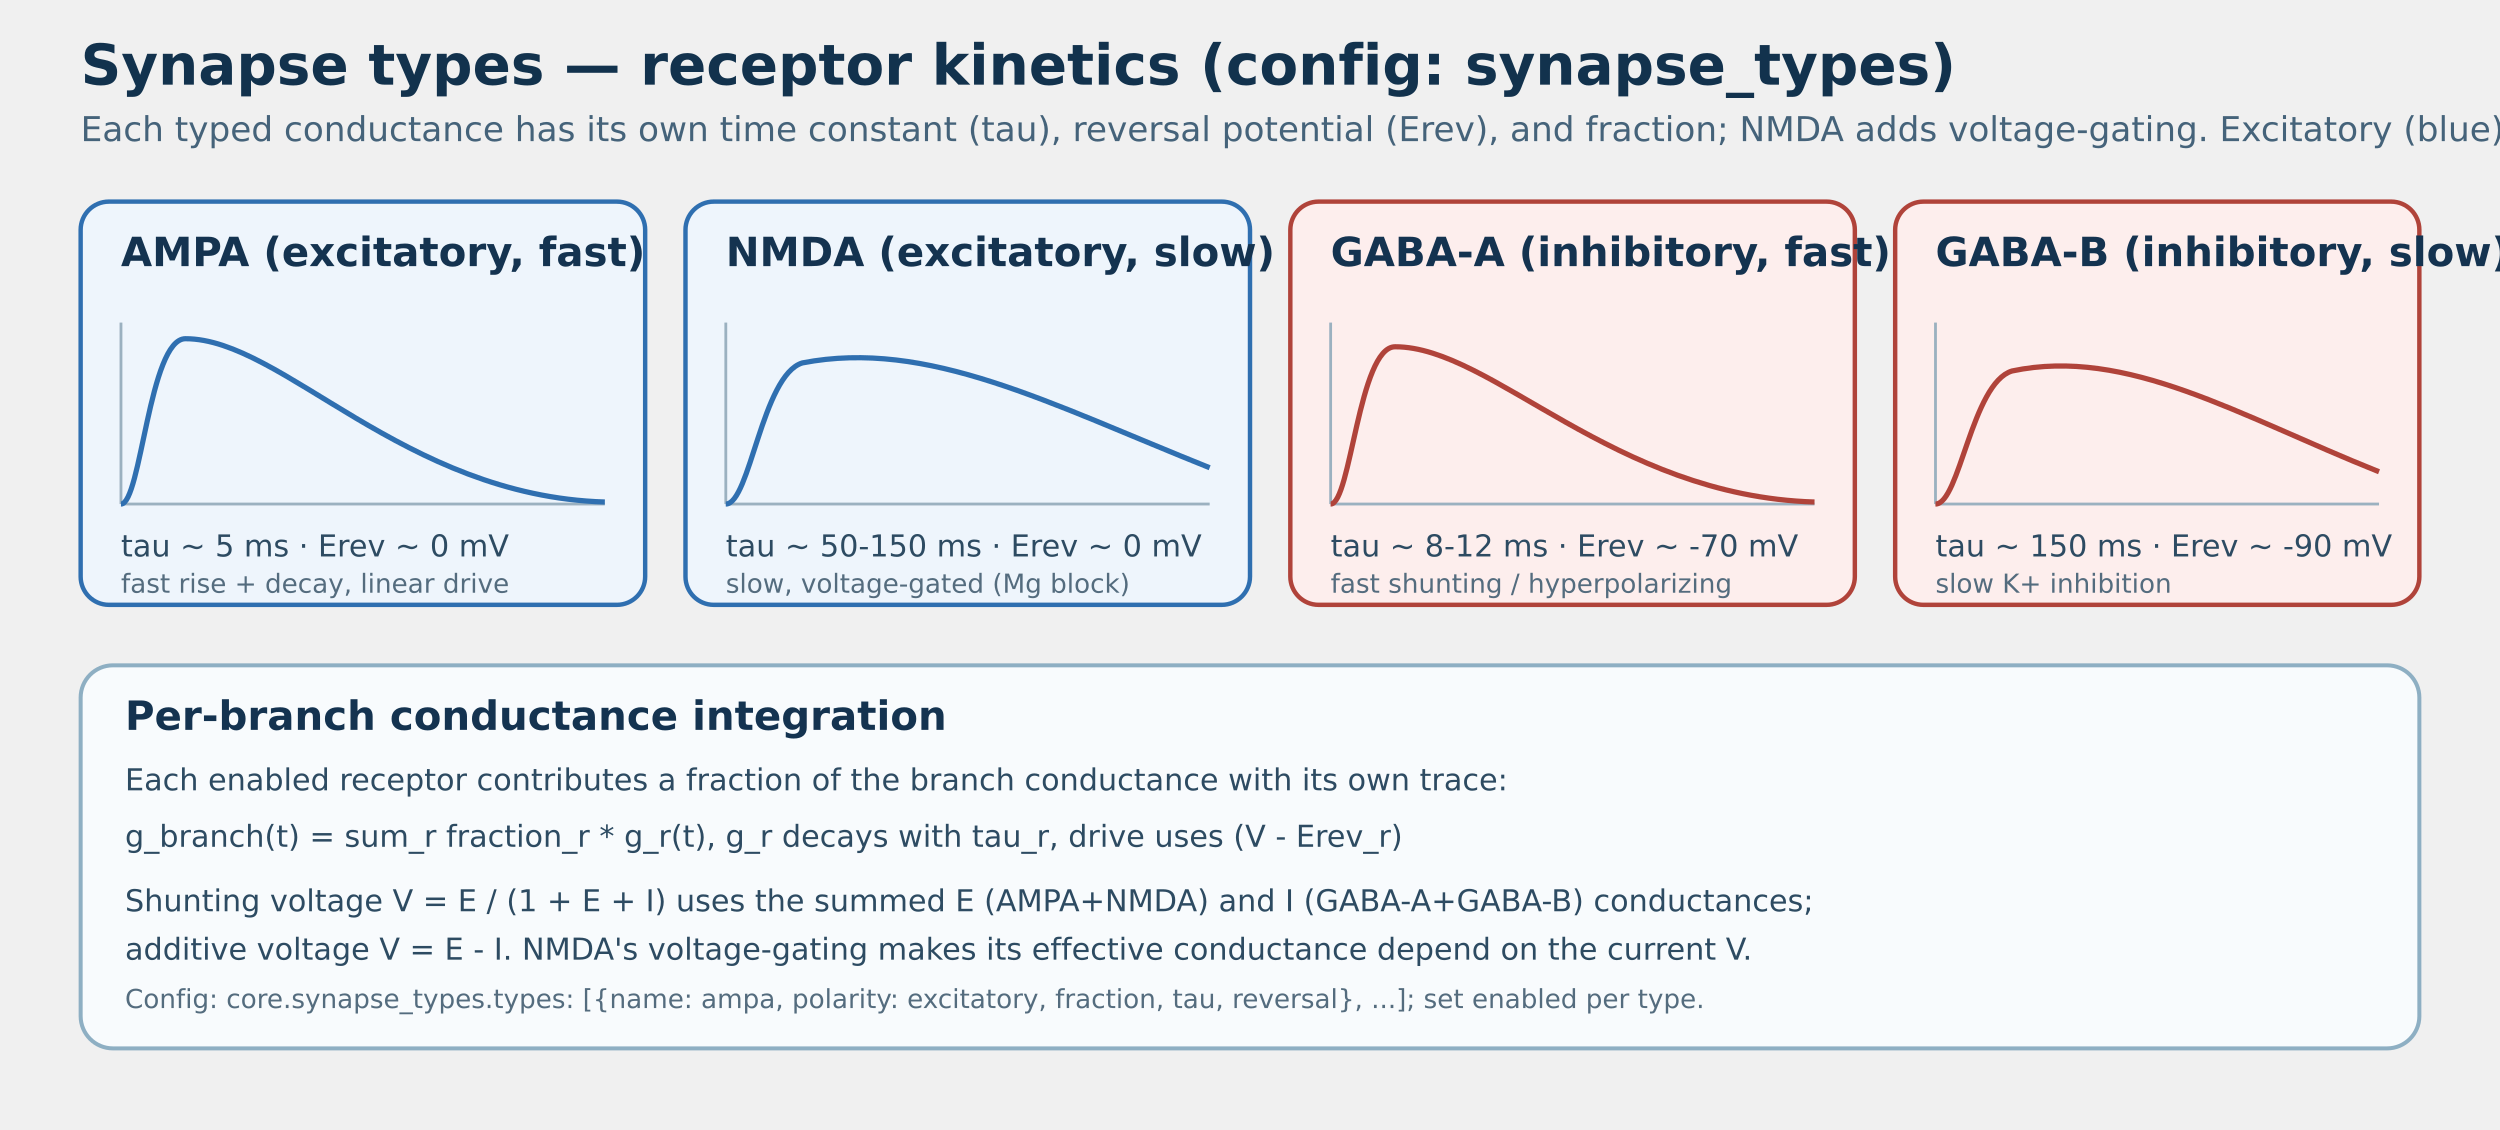
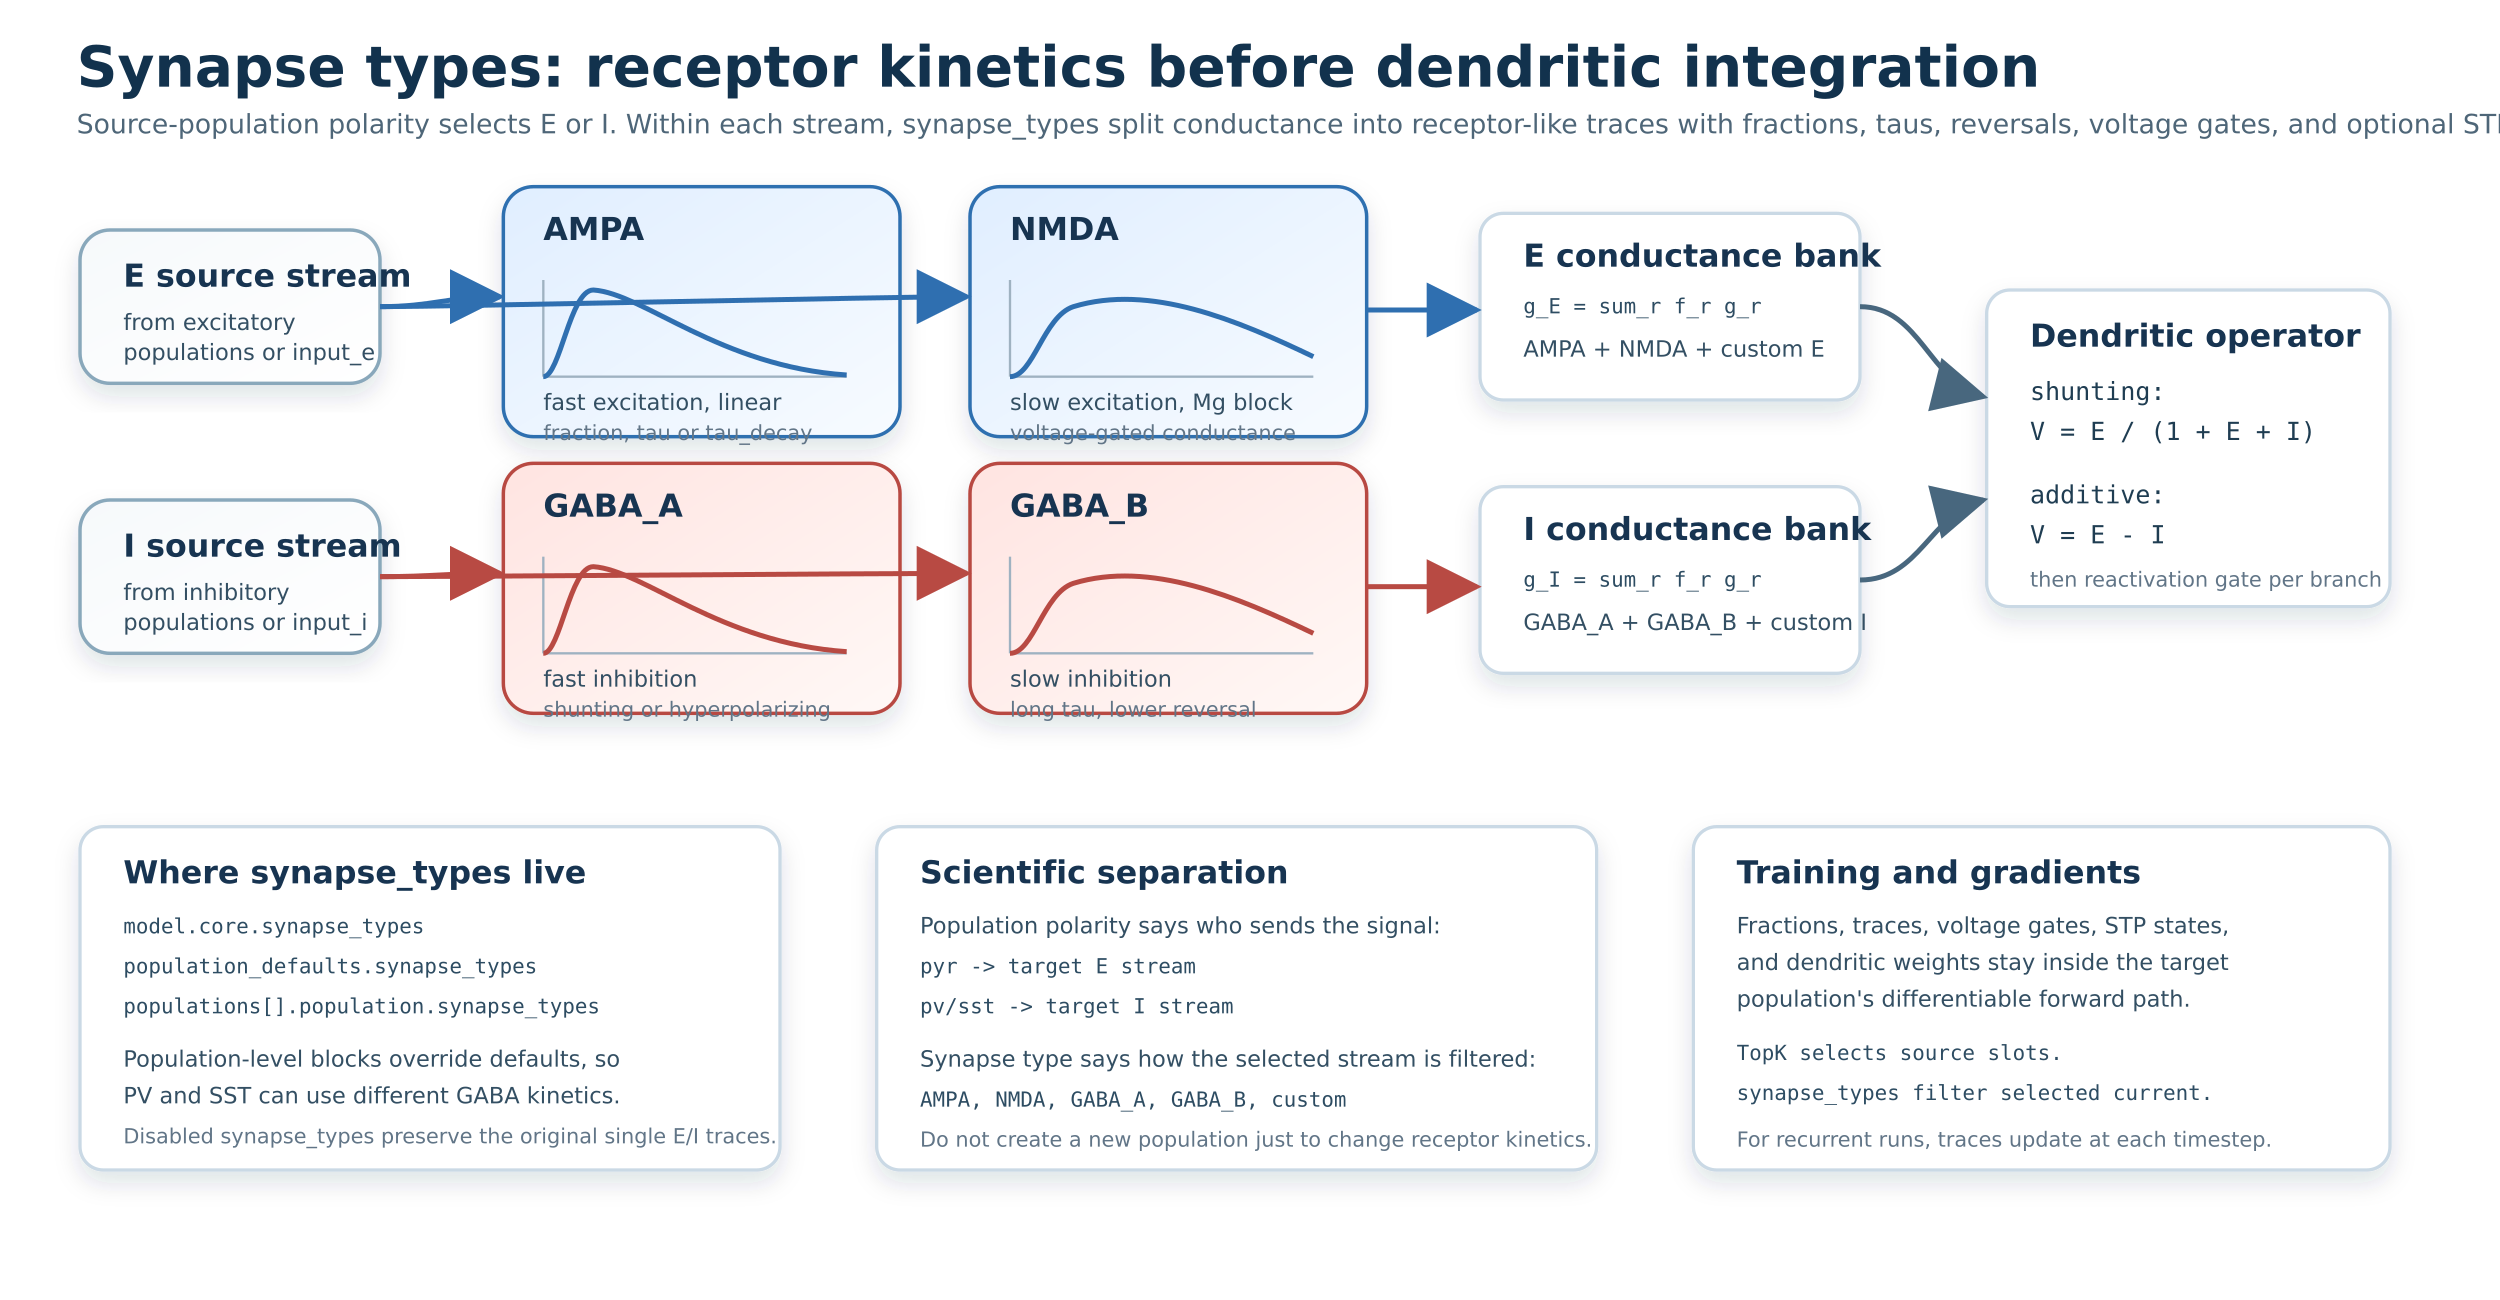
- <svg xmlns="http://www.w3.org/2000/svg" width="1240" height="560" viewBox="0 0 1240 560">
+ <svg xmlns="http://www.w3.org/2000/svg" width="1500" height="780" viewBox="0 0 1500 780" role="img" aria-labelledby="title desc">
  <defs>
+     <linearGradient id="blueCard" x1="0" y1="0" x2="1" y2="1">
+       <stop offset="0%" stop-color="#e0eeff" />
+       <stop offset="100%" stop-color="#f7fbff" />
+     </linearGradient>
+     <linearGradient id="redCard" x1="0" y1="0" x2="1" y2="1">
+       <stop offset="0%" stop-color="#ffe4e1" />
+       <stop offset="100%" stop-color="#fff8f6" />
+     </linearGradient>
+     <linearGradient id="neutral" x1="0" y1="0" x2="1" y2="1">
+       <stop offset="0%" stop-color="#f6f9fb" />
+       <stop offset="100%" stop-color="#ffffff" />
+     </linearGradient>
+     <filter id="shadow" x="-10%" y="-15%" width="120%" height="134%">
+       <feDropShadow dx="0" dy="7" stdDeviation="7" flood-color="#173451" flood-opacity="0.13" />
+     </filter>
+     <marker id="arrow" markerWidth="13" markerHeight="11" refX="10" refY="5.5" orient="auto">
+       <path d="M0,0 L11,5.5 L0,11 z" fill="#48677e" />
+     </marker>
+     <marker id="eArrow" markerWidth="13" markerHeight="11" refX="10" refY="5.5" orient="auto">
+       <path d="M0,0 L11,5.5 L0,11 z" fill="#2f6fb0" />
+     </marker>
+     <marker id="iArrow" markerWidth="13" markerHeight="11" refX="10" refY="5.5" orient="auto">
+       <path d="M0,0 L11,5.5 L0,11 z" fill="#b84a43" />
+     </marker>
    <style>
-       .title { font: 700 28px "DejaVu Sans", Arial, sans-serif; fill: #12324d; }
-       .subtitle { font: 500 17px "DejaVu Sans", Arial, sans-serif; fill: #45637a; }
-       .card { fill: #f8fbfd; stroke: #8eafc3; stroke-width: 2; }
-       .ecard { fill: #eef5fc; stroke: #2f6fb0; stroke-width: 2.2; }
-       .icard { fill: #fdeeed; stroke: #b0433a; stroke-width: 2.2; }
-       .name { font: 700 20px "DejaVu Sans", Arial, sans-serif; fill: #143350; }
-       .kv { font: 400 15px "DejaVu Sans", Arial, sans-serif; fill: #2d4b62; }
-       .small { font: 400 13px "DejaVu Sans", Arial, sans-serif; fill: #546c7e; }
-       .axis { stroke: #9bb1c0; stroke-width: 1.4; }
-       .ecurve { stroke: #2f6fb0; stroke-width: 2.6; fill: none; }
-       .icurve { stroke: #b0433a; stroke-width: 2.6; fill: none; }
+       .title { font: 700 34px "DejaVu Sans", Arial, sans-serif; fill: #12324d; }
+       .subtitle { font: 400 16px "DejaVu Sans", Arial, sans-serif; fill: #4e6678; }
+       .card { filter: url(#shadow); stroke-width: 2.1; rx: 18; }
+       .name { font: 700 19px "DejaVu Sans", Arial, sans-serif; fill: #173451; }
+       .body { font: 400 13.5px "DejaVu Sans", Arial, sans-serif; fill: #334f63; }
+       .small { font: 400 12.5px "DejaVu Sans", Arial, sans-serif; fill: #617587; }
+       .code { font: 400 12.5px "DejaVu Sans Mono", Consolas, monospace; fill: #2d4c62; }
+       .axis { stroke: #9fb2c1; stroke-width: 1.4; }
+       .eCurve { stroke: #2f6fb0; stroke-width: 3; fill: none; }
+       .iCurve { stroke: #b84a43; stroke-width: 3; fill: none; }
+       .arrow { stroke: #48677e; stroke-width: 3; fill: none; marker-end: url(#arrow); }
+       .eArrow { stroke: #2f6fb0; stroke-width: 3; fill: none; marker-end: url(#eArrow); }
+       .iArrow { stroke: #b84a43; stroke-width: 3; fill: none; marker-end: url(#iArrow); }
+       .sum { fill: #ffffff; stroke: #cad9e5; stroke-width: 2; rx: 14; filter: url(#shadow); }
+       .formula { font: 400 15px "DejaVu Sans Mono", Consolas, monospace; fill: #1f3d52; }
    </style>
  </defs>
-   <text class="title" x="40" y="42">Synapse types — receptor kinetics (config: synapse_types)</text>
-   <text class="subtitle" x="40" y="70">Each typed conductance has its own time constant (tau), reversal potential (Erev), and fraction; NMDA adds voltage-gating. Excitatory (blue) vs inhibitory (red).</text>
-   <rect class="ecard" x="40" y="100" width="280" height="200" rx="14" />
-   <text class="name" x="60" y="132">AMPA  (excitatory, fast)</text>
-   <path class="axis" d="M60,250 L300,250 M60,250 L60,160" />
-   <path class="ecurve" d="M60,250 C70,250 74,168 92,168 C140,168 200,246 300,249" />
-   <text class="kv" x="60" y="276">tau ~ 5 ms · Erev ~ 0 mV</text>
-   <text class="small" x="60" y="294">fast rise + decay, linear drive</text>
-   <rect class="ecard" x="340" y="100" width="280" height="200" rx="14" />
-   <text class="name" x="360" y="132">NMDA  (excitatory, slow)</text>
-   <path class="axis" d="M360,250 L600,250 M360,250 L360,160" />
-   <path class="ecurve" d="M360,250 C372,250 378,186 398,180 C460,168 520,200 600,232" />
-   <text class="kv" x="360" y="276">tau ~ 50-150 ms · Erev ~ 0 mV</text>
-   <text class="small" x="360" y="294">slow, voltage-gated (Mg block)</text>
-   <rect class="icard" x="640" y="100" width="280" height="200" rx="14" />
-   <text class="name" x="660" y="132">GABA-A  (inhibitory, fast)</text>
-   <path class="axis" d="M660,250 L900,250 M660,250 L660,160" />
-   <path class="icurve" d="M660,250 C670,250 674,172 692,172 C740,172 800,246 900,249" />
-   <text class="kv" x="660" y="276">tau ~ 8-12 ms · Erev ~ -70 mV</text>
-   <text class="small" x="660" y="294">fast shunting / hyperpolarizing</text>
-   <rect class="icard" x="940" y="100" width="260" height="200" rx="14" />
-   <text class="name" x="960" y="132">GABA-B  (inhibitory, slow)</text>
-   <path class="axis" d="M960,250 L1180,250 M960,250 L960,160" />
-   <path class="icurve" d="M960,250 C972,250 978,190 998,184 C1055,172 1110,206 1180,234" />
-   <text class="kv" x="960" y="276">tau ~ 150 ms · Erev ~ -90 mV</text>
-   <text class="small" x="960" y="294">slow K+ inhibition</text>
-   <rect class="card" x="40" y="330" width="1160" height="190" rx="16" />
-   <text class="name" x="62" y="362">Per-branch conductance integration</text>
-   <text class="kv" x="62" y="392">Each enabled receptor contributes a fraction of the branch conductance with its own trace:</text>
-   <text class="kv" x="62" y="420" font-family="monospace">g_branch(t) = sum_r  fraction_r * g_r(t),   g_r decays with tau_r,   drive uses (V - Erev_r)</text>
-   <text class="kv" x="62" y="452">Shunting voltage V = E / (1 + E + I) uses the summed E (AMPA+NMDA) and I (GABA-A+GABA-B) conductances;</text>
-   <text class="kv" x="62" y="476">additive voltage V = E - I. NMDA's voltage-gating makes its effective conductance depend on the current V.</text>
-   <text class="small" x="62" y="500">Config: core.synapse_types.types: [{name: ampa, polarity: excitatory, fraction, tau, reversal}, ...]; set enabled per type.</text>
+   <rect width="1500" height="780" fill="#ffffff" />
+   <text class="title" x="46" y="52">Synapse types: receptor kinetics before dendritic integration</text>
+   <text class="subtitle" x="46" y="80">Source-population polarity selects E or I. Within each stream, synapse_types split conductance into receptor-like traces with fractions, taus, reversals, voltage gates, and optional STP.</text>
+   <rect class="card" x="48" y="138" width="180" height="92" fill="url(#neutral)" stroke="#89a8bb" />
+   <text class="name" x="74" y="172">E source stream</text>
+   <text class="body" x="74" y="198">from excitatory</text>
+   <text class="body" x="74" y="216">populations or input_e</text>
+   <rect class="card" x="48" y="300" width="180" height="92" fill="url(#neutral)" stroke="#89a8bb" />
+   <text class="name" x="74" y="334">I source stream</text>
+   <text class="body" x="74" y="360">from inhibitory</text>
+   <text class="body" x="74" y="378">populations or input_i</text>
+   <rect class="card" x="302" y="112" width="238" height="150" fill="url(#blueCard)" stroke="#2f6fb0" />
+   <text class="name" x="326" y="144">AMPA</text>
+   <path class="axis" d="M326,226 L508,226 M326,226 L326,168" />
+   <path class="eCurve" d="M326,226 C336,226 342,174 356,174 C386,176 432,220 508,225" />
+   <text class="body" x="326" y="246">fast excitation, linear</text>
+   <text class="small" x="326" y="264">fraction, tau or tau_decay</text>
+   <rect class="card" x="582" y="112" width="238" height="150" fill="url(#blueCard)" stroke="#2f6fb0" />
+   <text class="name" x="606" y="144">NMDA</text>
+   <path class="axis" d="M606,226 L788,226 M606,226 L606,168" />
+   <path class="eCurve" d="M606,226 C620,226 626,190 644,184 C690,170 742,192 788,214" />
+   <text class="body" x="606" y="246">slow excitation, Mg block</text>
+   <text class="small" x="606" y="264">voltage-gated conductance</text>
+   <rect class="card" x="302" y="278" width="238" height="150" fill="url(#redCard)" stroke="#b84a43" />
+   <text class="name" x="326" y="310">GABA_A</text>
+   <path class="axis" d="M326,392 L508,392 M326,392 L326,334" />
+   <path class="iCurve" d="M326,392 C336,392 342,340 356,340 C386,342 432,386 508,391" />
+   <text class="body" x="326" y="412">fast inhibition</text>
+   <text class="small" x="326" y="430">shunting or hyperpolarizing</text>
+   <rect class="card" x="582" y="278" width="238" height="150" fill="url(#redCard)" stroke="#b84a43" />
+   <text class="name" x="606" y="310">GABA_B</text>
+   <path class="axis" d="M606,392 L788,392 M606,392 L606,334" />
+   <path class="iCurve" d="M606,392 C620,392 626,356 644,350 C690,336 742,358 788,380" />
+   <text class="body" x="606" y="412">slow inhibition</text>
+   <text class="small" x="606" y="430">long tau, lower reversal</text>
+   <path class="eArrow" d="M228,184 C260,184 268,178 300,178" />
+   <path class="eArrow" d="M228,184 C268,184 536,178 580,178" />
+   <path class="iArrow" d="M228,346 C260,346 268,344 300,344" />
+   <path class="iArrow" d="M228,346 C268,346 536,344 580,344" />
+   <rect class="sum" x="888" y="128" width="228" height="112" />
+   <text class="name" x="914" y="160">E conductance bank</text>
+   <text class="code" x="914" y="188">g_E = sum_r f_r g_r</text>
+   <text class="body" x="914" y="214">AMPA + NMDA + custom E</text>
+   <rect class="sum" x="888" y="292" width="228" height="112" />
+   <text class="name" x="914" y="324">I conductance bank</text>
+   <text class="code" x="914" y="352">g_I = sum_r f_r g_r</text>
+   <text class="body" x="914" y="378">GABA_A + GABA_B + custom I</text>
+   <path class="eArrow" d="M820,186 L886,186" />
+   <path class="iArrow" d="M820,352 L886,352" />
+   <rect class="sum" x="1192" y="174" width="242" height="190" />
+   <text class="name" x="1218" y="208">Dendritic operator</text>
+   <text class="formula" x="1218" y="240">shunting:</text>
+   <text class="formula" x="1218" y="264">V = E / (1 + E + I)</text>
+   <text class="formula" x="1218" y="302">additive:</text>
+   <text class="formula" x="1218" y="326">V = E - I</text>
+   <text class="small" x="1218" y="352">then reactivation gate per branch</text>
+   <path class="arrow" d="M1116,184 C1152,184 1158,230 1190,238" />
+   <path class="arrow" d="M1116,348 C1152,348 1158,308 1190,300" />
+   <rect class="sum" x="48" y="496" width="420" height="206" />
+   <text class="name" x="74" y="530">Where synapse_types live</text>
+   <text class="code" x="74" y="560">model.core.synapse_types</text>
+   <text class="code" x="74" y="584">population_defaults.synapse_types</text>
+   <text class="code" x="74" y="608">populations[].population.synapse_types</text>
+   <text class="body" x="74" y="640">Population-level blocks override defaults, so</text>
+   <text class="body" x="74" y="662">PV and SST can use different GABA kinetics.</text>
+   <text class="small" x="74" y="686">Disabled synapse_types preserve the original single E/I traces.</text>
+   <rect class="sum" x="526" y="496" width="432" height="206" />
+   <text class="name" x="552" y="530">Scientific separation</text>
+   <text class="body" x="552" y="560">Population polarity says who sends the signal:</text>
+   <text class="code" x="552" y="584">pyr -&gt; target E stream</text>
+   <text class="code" x="552" y="608">pv/sst -&gt; target I stream</text>
+   <text class="body" x="552" y="640">Synapse type says how the selected stream is filtered:</text>
+   <text class="code" x="552" y="664">AMPA, NMDA, GABA_A, GABA_B, custom</text>
+   <text class="small" x="552" y="688">Do not create a new population just to change receptor kinetics.</text>
+   <rect class="sum" x="1016" y="496" width="418" height="206" />
+   <text class="name" x="1042" y="530">Training and gradients</text>
+   <text class="body" x="1042" y="560">Fractions, traces, voltage gates, STP states,</text>
+   <text class="body" x="1042" y="582">and dendritic weights stay inside the target</text>
+   <text class="body" x="1042" y="604">population's differentiable forward path.</text>
+   <text class="code" x="1042" y="636">TopK selects source slots.</text>
+   <text class="code" x="1042" y="660">synapse_types filter selected current.</text>
+   <text class="small" x="1042" y="688">For recurrent runs, traces update at each timestep.</text>
</svg>
